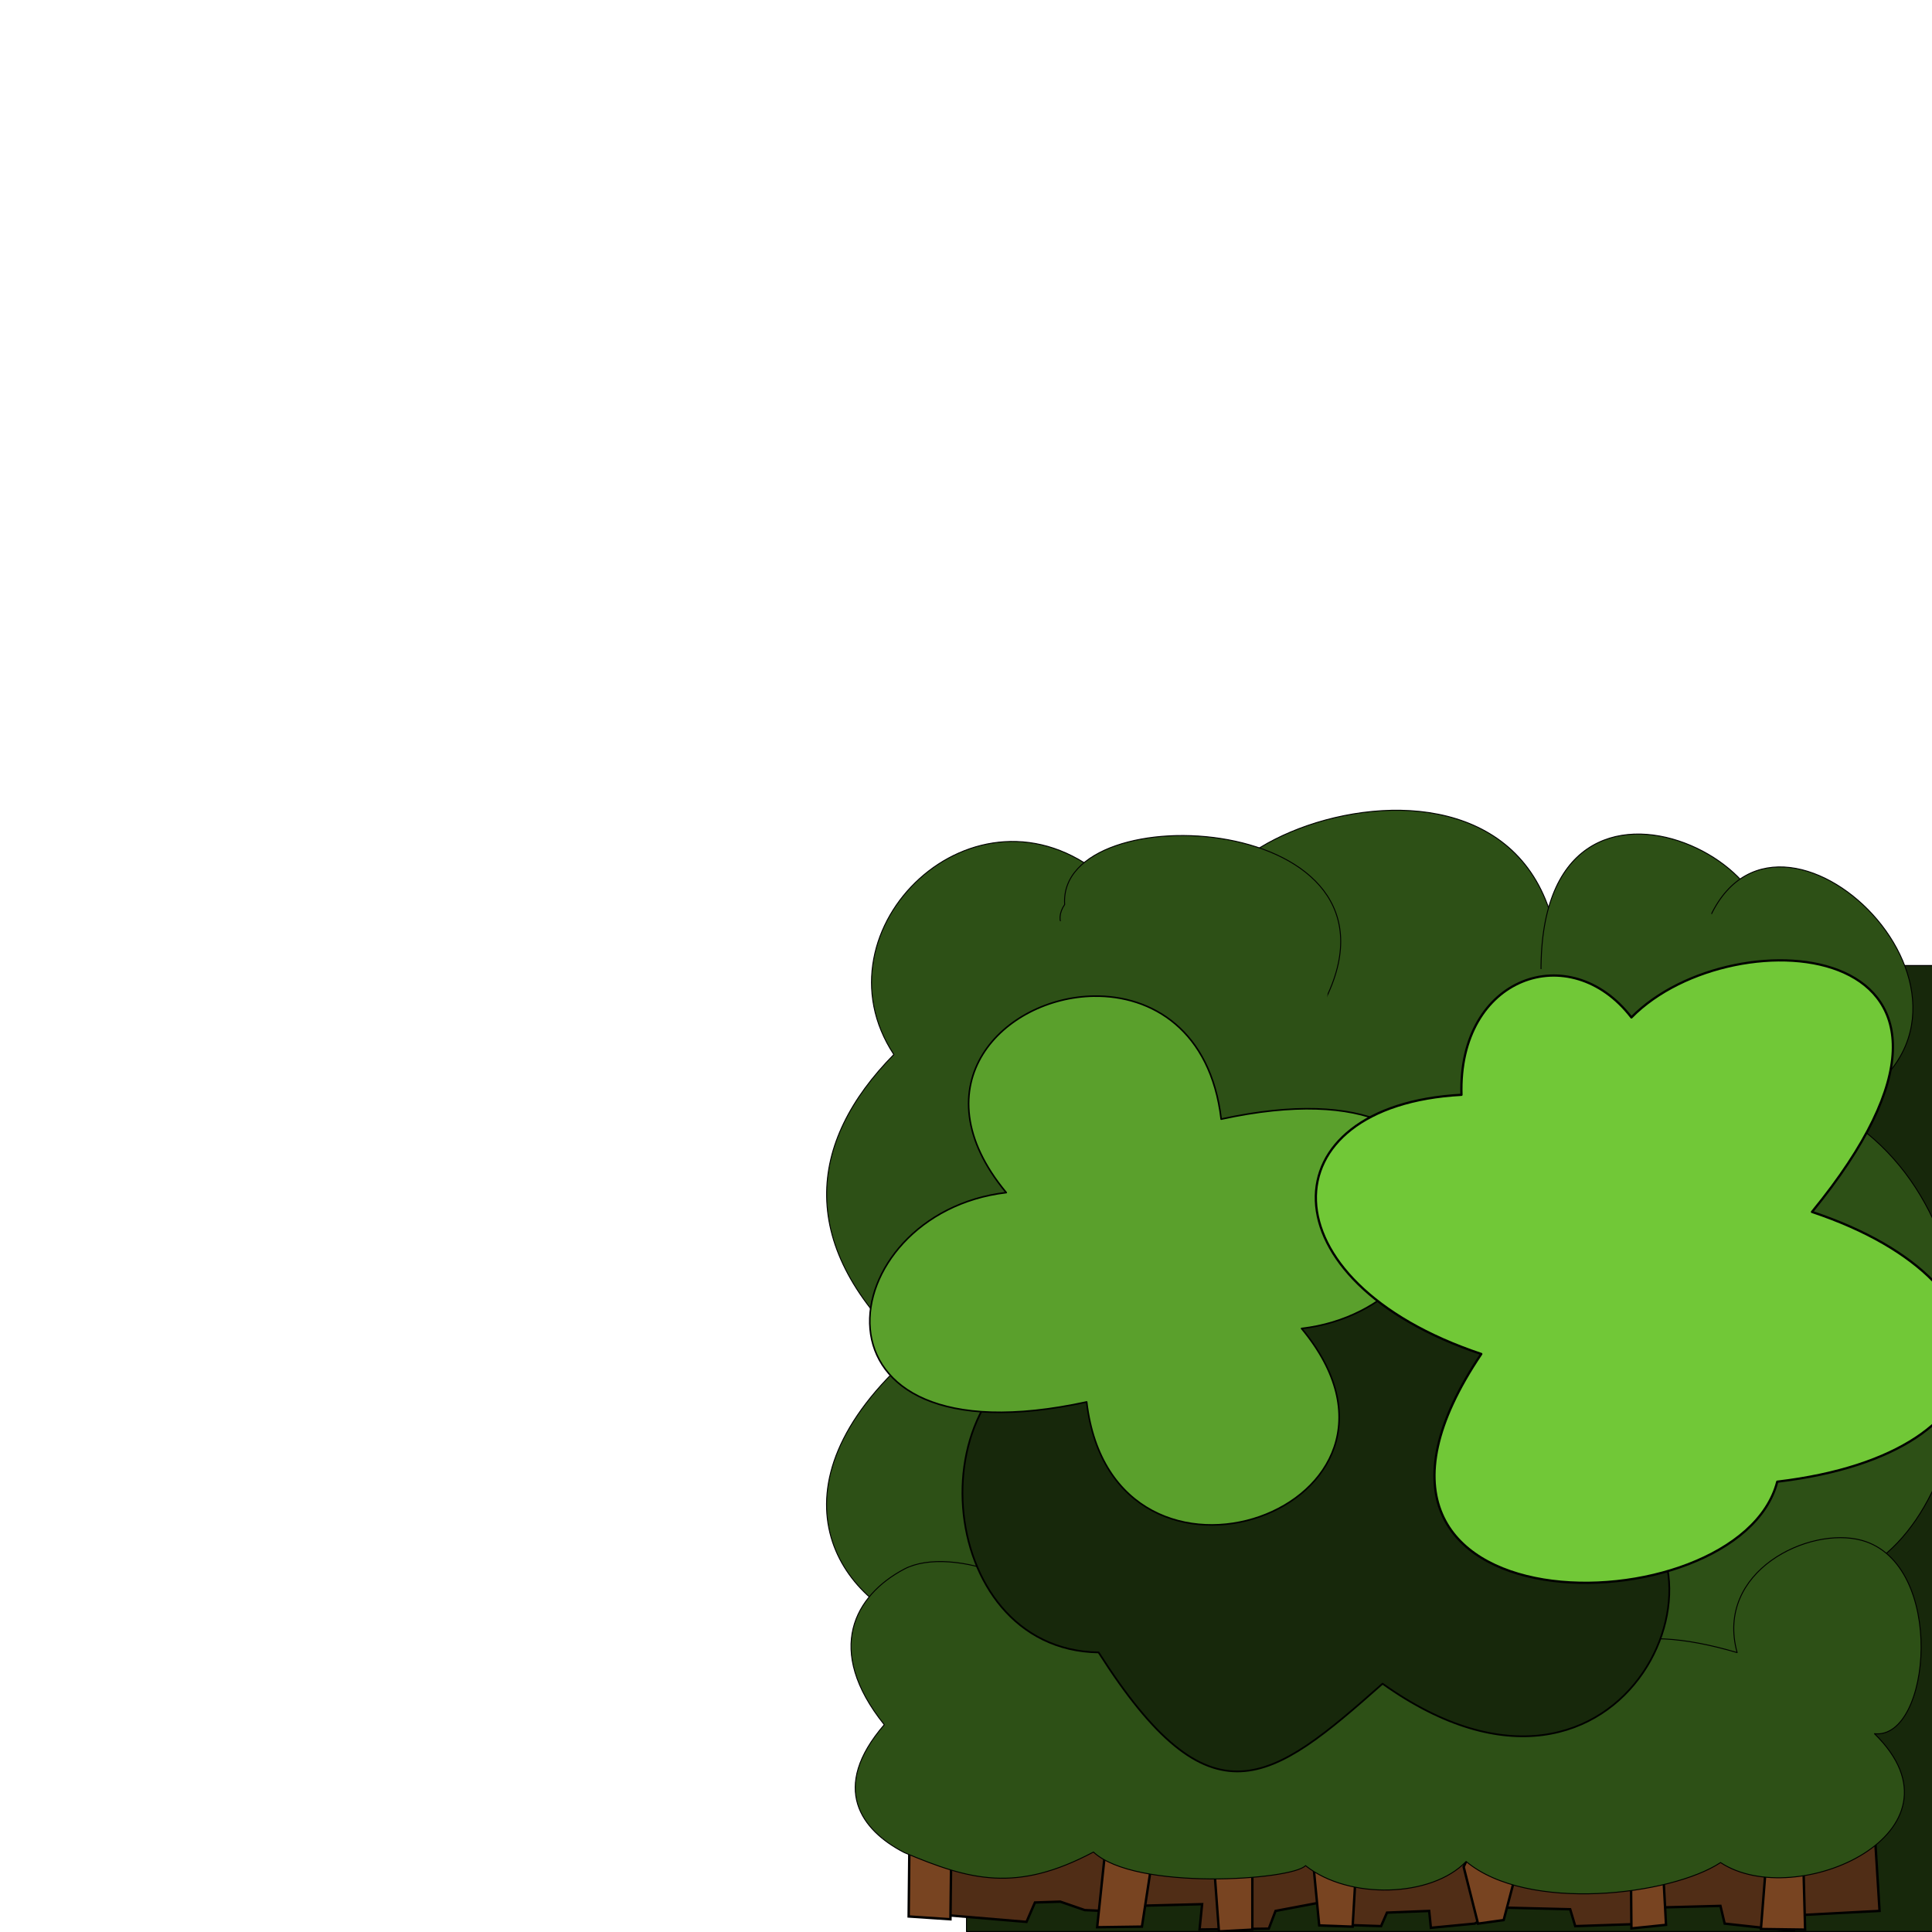
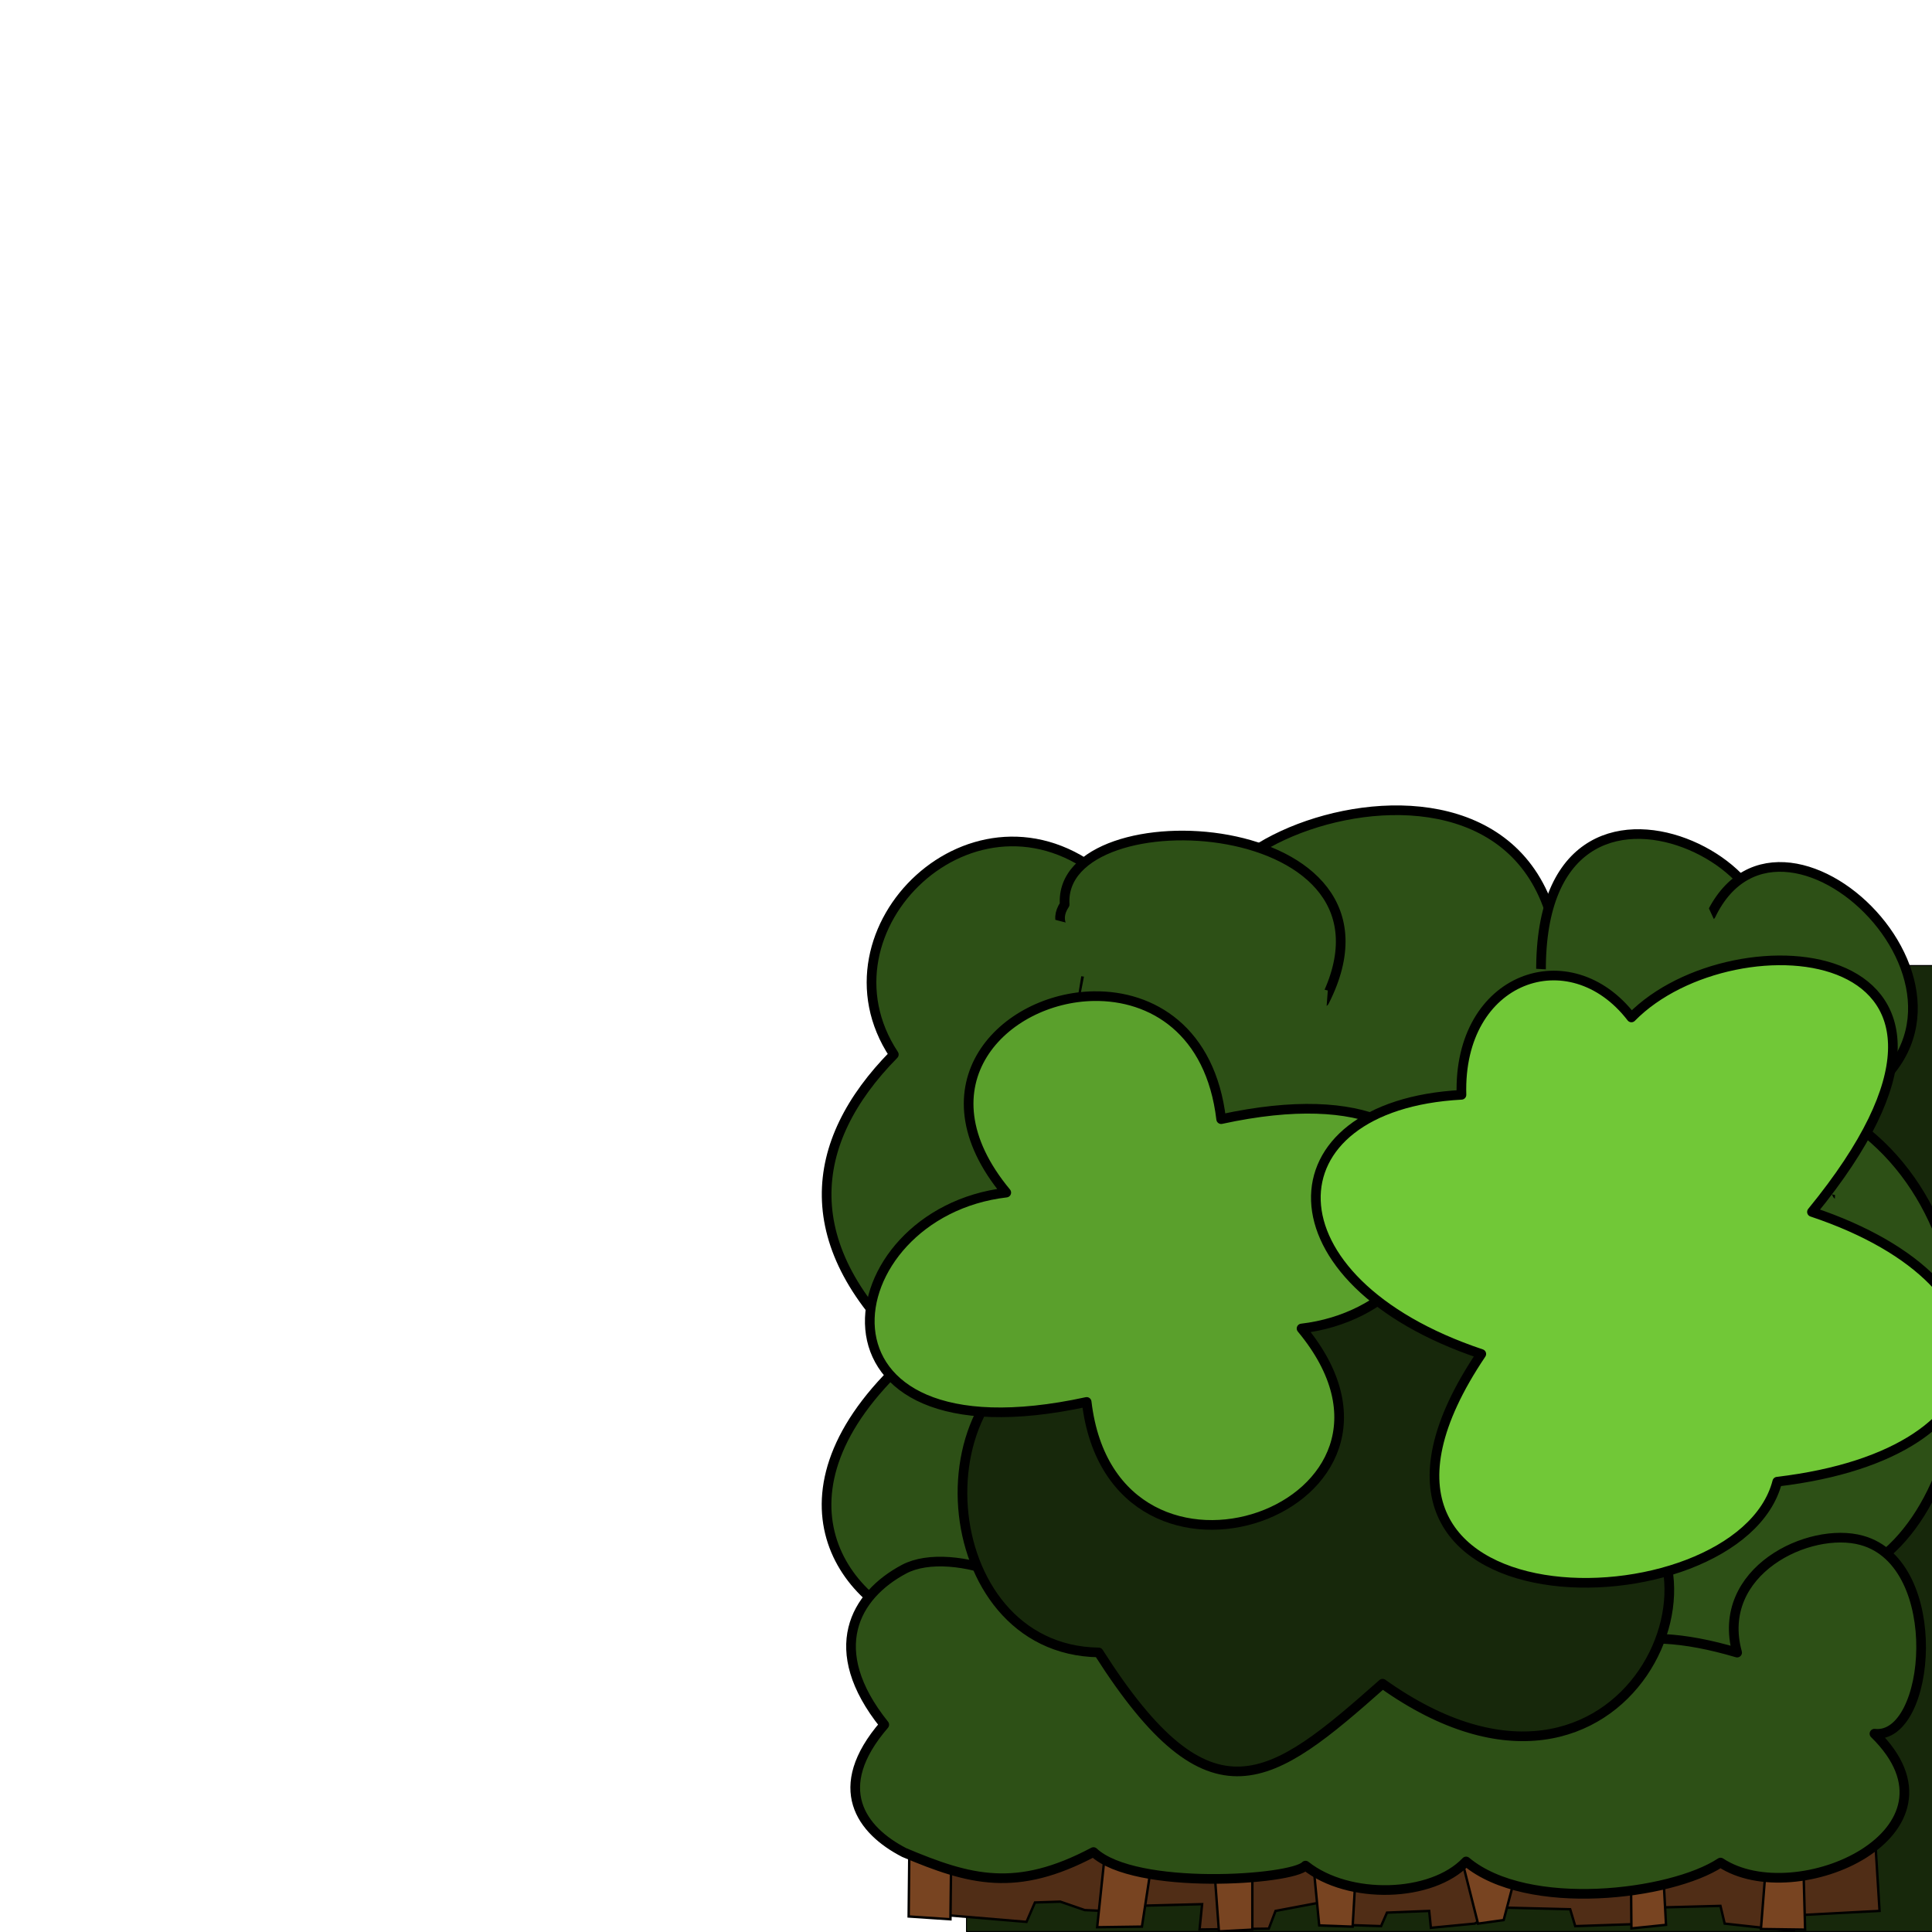
<svg xmlns="http://www.w3.org/2000/svg" width="200" height="200" viewBox="0 0 200 200" id="svg11909" version="1.1">
  <defs id="defs11911" />
  <g id="layer1" transform="translate(0,-852.3622)">
-     <g id="g4868">
-       <rect y="952.312" x="100.05" height="100" width="100" id="rect12457-4" style="fill:#17280b;fill-opacity:1;stroke:#000000;stroke-width:0.1;stroke-linecap:square;stroke-linejoin:round;stroke-miterlimit:4;stroke-dasharray:none;stroke-opacity:1" />
-       <path id="path12713-6" d="m 117.452,1040.215 70.873,1.486 5.723,0 0.524,8.477 -8.345,0.441 -0.524,1.66 -7.166,-0.786 -0.437,-1.835 -6.642,0.175 -0.612,1.66 -7.778,0.262 -0.524,-1.748 -7.079,-0.175 -2.796,1.66 -4.544,0.437 -0.175,-1.748 -4.37,0.175 -0.612,1.398 -5.156,-0.175 -1.136,-2.272 -4.632,0.874 -0.699,1.835 -7.166,0.087 0.262,-2.622 -6.816,0.175 -0.175,1.923 -3.496,-0.087 0.262,-1.311 -1.923,-0.087 -2.534,-0.874 -2.622,0.087 -0.874,2.01 -10.418,-0.879 0.267,-8.434 z" style="fill:#502d16;fill-rule:evenodd;stroke:#000000;stroke-width:0.25;stroke-linecap:butt;stroke-linejoin:miter;stroke-miterlimit:4;stroke-dasharray:none;stroke-opacity:1" />
-       <path id="path12490-7" d="m 152.518,1007.586 a 5.177,2.462 0 0 0 0.019,-0.212 5.177,2.462 0 0 0 -5.178,-2.463 5.177,2.462 0 0 0 -1.703,0.141 5.745,2.841 0 0 0 0.189,-0.709 5.745,2.841 0 0 0 -5.746,-2.84 5.745,2.841 0 0 0 -5.24,1.682 6.124,3.472 0 0 0 -5.367,-1.809 6.124,3.472 0 0 0 -5.678,2.18 7.071,4.293 0 0 0 -5.244,-1.422 7.071,4.293 0 0 0 -1.186,0.061 6.566,4.798 0 0 0 -6.391,-3.723 l 0,0 a 6.566,4.798 0 0 0 -6.566,4.799 6.566,4.798 0 0 1 1.9e-4,0.037" style="fill:#2d5016;fill-opacity:1;stroke:#000000;stroke-width:0.1;stroke-linecap:square;stroke-linejoin:round;stroke-miterlimit:4;stroke-dasharray:none;stroke-opacity:1" />
-       <rect y="952.362" x="100" height="90" width="90" id="rect12506-8" style="fill:#2d5016;fill-opacity:1;stroke:#000000;stroke-width:0;stroke-linecap:square;stroke-linejoin:round;stroke-miterlimit:4;stroke-dasharray:none;stroke-opacity:1" />
-       <g style="fill:#784421" id="g12727-3">
-         <path style="fill:#784421;fill-rule:evenodd;stroke:#000000;stroke-width:0.25;stroke-linecap:butt;stroke-linejoin:miter;stroke-miterlimit:4;stroke-dasharray:none;stroke-opacity:1" d="m 113.578,1051.868 0.742,-7.045 5.067,-0.68 -1.174,7.662 z" id="path12715-0" />
-         <path style="fill:#784421;fill-rule:evenodd;stroke:#000000;stroke-width:0.25;stroke-linecap:butt;stroke-linejoin:miter;stroke-miterlimit:4;stroke-dasharray:none;stroke-opacity:1" d="m 125.627,1044.762 0.556,7.539 3.46,-0.185 0,-7.539 z" id="path12717-0" />
-         <path style="fill:#784421;fill-rule:evenodd;stroke:#000000;stroke-width:0.25;stroke-linecap:butt;stroke-linejoin:miter;stroke-miterlimit:4;stroke-dasharray:none;stroke-opacity:1" d="m 135.947,1045.256 0.618,6.427 3.46,0.124 0.371,-6.427 z" id="path12719-6" />
-         <path style="fill:#784421;fill-rule:evenodd;stroke:#000000;stroke-width:0.25;stroke-linecap:butt;stroke-linejoin:miter;stroke-miterlimit:4;stroke-dasharray:none;stroke-opacity:1" d="m 151.519,1045.627 1.483,5.87 2.657,-0.371 1.73,-6.55 -5.376,-0.062 z" id="path12721-8" />
-         <path style="fill:#784421;fill-rule:evenodd;stroke:#000000;stroke-width:0.25;stroke-linecap:butt;stroke-linejoin:miter;stroke-miterlimit:4;stroke-dasharray:none;stroke-opacity:1" d="m 168.821,1044.576 0.062,7.415 3.584,-0.371 -0.433,-7.971 z" id="path12723-7" />
-         <path style="fill:#784421;fill-rule:evenodd;stroke:#000000;stroke-width:0.25;stroke-linecap:butt;stroke-linejoin:miter;stroke-miterlimit:4;stroke-dasharray:none;stroke-opacity:1" d="m 182.972,1043.402 -0.68,8.651 4.573,0.062 -0.247,-9.207 z" id="path12725-9" />
-       </g>
-       <path id="path12715-0-3" d="m 94.064,1050.754 0.079,-7.752 4.36,-1.52 -0.113,9.563 z" style="fill:#784421;fill-rule:evenodd;stroke:#000000;stroke-width:0.25;stroke-linecap:butt;stroke-linejoin:miter;stroke-miterlimit:4;stroke-dasharray:none;stroke-opacity:1" />
-       <path id="path12678-1" d="m 114.157,943.065 c -13.192,-10.979 -30.18,5.495 -21.628,18.461 -8.95,9.077 -10.257,19.881 1.992,30.978 -15.859,13.925 -7.68,25.946 1.716,28.598 0.811,-0.204 4.671,-3.402 5.534,-3.402 z" style="fill:#2d5016;fill-opacity:1;stroke:#000000;stroke-width:0.1;stroke-linecap:square;stroke-linejoin:round;stroke-miterlimit:4;stroke-dasharray:none;stroke-opacity:1" />
-       <path id="path12689-0" d="m 161.499,954.538 c 0.397,-33.123 -49.131,-13.027 -32.804,-3.474 0.245,0.521 32.804,3.474 32.804,3.474 z" style="fill:#2d5016;fill-opacity:1;stroke:#000000;stroke-width:0.1;stroke-linecap:square;stroke-linejoin:round;stroke-miterlimit:4;stroke-dasharray:none;stroke-opacity:1" />
-       <path id="path12692-9" d="m 159.598,954.202 c -0.04,-0.178 0.021,-0.378 -0.061,-0.538 -0.75,-28.965 33.855,-8.407 19.534,-0.155 0,0.098 -4.514,0.659 -4.526,0.756 z" style="fill:#2d5016;fill-opacity:1;stroke:#000000;stroke-width:0.1;stroke-linecap:square;stroke-linejoin:round;stroke-miterlimit:4;stroke-dasharray:none;stroke-opacity:1" />
-       <path id="path12695-7" transform="translate(0,852.3622)" d="m 177.105,94.744 c -2.932,-1.596 13.1,28.914 13.1,28.914 0.231,0.002 0.671,-0.294 1.203,-0.789 -0.224,2.855 -0.863,11.714 -1.225,16.709 -0.556,-0.113 -1.152,-0.211 -1.803,-0.289 0.452,1.946 3.385,23.732 3.385,23.732 13.836,-5.894 16.952,-37.319 -1.791,-47.966 21.175,-9.884 -5.242,-36.243 -12.869,-20.311 z m 11.275,44.545 c -0.046,-0.197 -0.078,-0.262 -0.078,-0.01 0.027,0.003 0.051,0.007 0.078,0.01 z" style="fill:#2d5016;fill-opacity:1;stroke:#000000;stroke-width:0.1;stroke-linecap:square;stroke-linejoin:round;stroke-miterlimit:4;stroke-dasharray:none;stroke-opacity:1" />
-       <path id="path12616-0" d="m 146.437,972.131 a 3.661,3.214 0 0 1 -1.6e-4,0.002" style="fill:#2d5016;fill-opacity:1;stroke:#000000;stroke-width:0.1;stroke-linecap:square;stroke-linejoin:round;stroke-miterlimit:4;stroke-dasharray:none;stroke-opacity:1" />
-       <path id="path12701-4" d="m 186.86,990.403 2.51,0.335 3.792,25.464 -3.191,-0.765 z" style="fill:#2d5016;fill-opacity:1;fill-rule:evenodd;stroke:#000000;stroke-width:0;stroke-linecap:butt;stroke-linejoin:miter;stroke-miterlimit:4;stroke-dasharray:none;stroke-opacity:1" />
-       <path id="path12703-0" d="m 113.713,945.658 c 0.045,0.179 1.394,1.337 1.394,1.337 l -11.87,67.811 -2.634,-1.027 z" style="fill:#2d5016;fill-opacity:1;fill-rule:evenodd;stroke:#000000;stroke-width:0;stroke-linecap:butt;stroke-linejoin:miter;stroke-miterlimit:4;stroke-dasharray:none;stroke-opacity:1" />
-       <path id="path12705-6" d="m 126.837,951.929 4.062,-0.67 29.84,1.482 -0.179,2.366 z" style="fill:#2d5016;fill-opacity:1;fill-rule:evenodd;stroke:#000000;stroke-width:0;stroke-linecap:butt;stroke-linejoin:miter;stroke-miterlimit:4;stroke-dasharray:none;stroke-opacity:1" />
-       <path id="path12707-0" d="m 158.734,953.575 21.043,-0.839 -0.464,3.158 -18.793,0.091 z" style="fill:#2d5016;fill-opacity:1;fill-rule:evenodd;stroke:#000000;stroke-width:0;stroke-linecap:butt;stroke-linejoin:miter;stroke-miterlimit:4;stroke-dasharray:none;stroke-opacity:1" />
-       <path id="path12709-4" d="m 174.894,947.976 1.936,-1.737 13.894,30.004 -2.729,-0.606 z" style="fill:#2d5016;fill-opacity:1;fill-rule:evenodd;stroke:#000000;stroke-width:0;stroke-linecap:butt;stroke-linejoin:miter;stroke-miterlimit:4;stroke-dasharray:none;stroke-opacity:1" />
-       <path id="path12711-2" d="m 190.403,969.224 2.054,5.223 -1.634,23.415 -2.232,-0.223 z" style="fill:#2d5016;fill-opacity:1;fill-rule:evenodd;stroke:#000000;stroke-width:0;stroke-linecap:butt;stroke-linejoin:miter;stroke-miterlimit:4;stroke-dasharray:none;stroke-opacity:1" />
-       <path id="path12508-1" d="m 111.134,1022.721 c 6.405,-1.336 12.89,-3.476 21.213,5.051 10.003,-5.968 20.779,-3.17 26.901,2.089 3.338,-7.204 9.332,-9.748 20.579,-6.423 -2.32,-8.431 7.46,-13.124 12.903,-11.619 8.767,2.423 7.179,20.673 1.313,20.014 10.411,10.18 -8.092,18.502 -15.933,13.342 -5.109,3.375 -19.975,5.21 -26.34,-0.114 -3.552,3.739 -12.155,3.987 -16.624,0.43 -1.379,1.505 -17.64,2.627 -21.951,-1.405 -7.98,4.232 -12.781,2.922 -19.587,0.052 -4.464,-2.296 -7.722,-6.687 -2.07,-13.235 -6.238,-7.787 -3.045,-13.399 2.06,-16.105 4.895,-2.594 16.433,1.569 17.535,7.923 z" style="fill:#2d5016;fill-opacity:1;stroke:#000000;stroke-width:0.1;stroke-linecap:square;stroke-linejoin:round;stroke-miterlimit:4;stroke-dasharray:none;stroke-opacity:1" />
-       <path id="path12669-9" d="m 141.191,984.782 c -7.885,-15.289 -29.277,-12.484 -29.995,6.585 -16.8,3.01 -14.721,31.807 2.53,32.054 11.624,18.269 17.841,13.481 29.396,3.238 25.574,18.203 38.719,-14.652 22.674,-19.61 4.768,-13.037 -11.49,-24.855 -24.605,-22.268 z" style="fill:#17280b;fill-opacity:1;stroke:#000000;stroke-width:0.18;stroke-linecap:square;stroke-linejoin:round;stroke-miterlimit:4;stroke-dasharray:none;stroke-opacity:1" />
-       <path style="fill:#2d5016;fill-opacity:1;stroke:#000000;stroke-width:0.1;stroke-linecap:square;stroke-linejoin:round;stroke-miterlimit:4;stroke-dasharray:none;stroke-opacity:1" d="m 137.089,956.051 c 10.036,-19.697 -27.643,-21.644 -26.875,-10.056 -4.712,6.991 26.875,10.056 26.875,10.056 z" id="path12689-0-8" />
-       <path style="fill:#2d5016;fill-opacity:1;fill-rule:evenodd;stroke:#000000;stroke-width:0;stroke-linecap:butt;stroke-linejoin:miter;stroke-miterlimit:4;stroke-dasharray:none;stroke-opacity:1" d="m 106.423,952.588 1.938,-5.232 29.093,7.543 -0.179,2.366 z" id="path12705-6-5" />
-       <path id="path12540-6" d="m 113.228,955.482 c -9.262,0.149 -18.361,9.136 -9.059,20.337 -18.156,2.123 -22.205,28.313 8.322,21.671 2.758,23.323 37.595,10.882 22.246,-7.603 18.154,-2.126 22.203,-28.313 -8.322,-21.671 -1.087,-9.191 -7.163,-12.831 -13.187,-12.733 z" style="fill:#5aa02c;fill-opacity:1;stroke:#000000;stroke-width:0.163;stroke-linecap:square;stroke-linejoin:round;stroke-miterlimit:4;stroke-dasharray:none;stroke-opacity:1" />
-       <path d="m 187.574,977.82 c 23.219,-28.369 -8.072,-30.962 -18.69,-20.134 -6.351,-8.255 -17.957,-4.253 -17.593,8.011 -20.244,1.089 -20.625,19.247 2.052,26.828 -19.677,29.206 26.658,28.648 30.638,13.22 25.102,-2.973 26.27,-20.344 3.594,-27.926 z" style="fill:#71c837;fill-opacity:1;stroke:#000000;stroke-width:0.233;stroke-linecap:square;stroke-linejoin:round;stroke-miterlimit:4;stroke-dasharray:none;stroke-opacity:1" id="path12686-9-5" />
+     <rect style="fill:#17280b;fill-opacity:1;stroke:#000000;stroke-width:0.1;stroke-linecap:square;stroke-linejoin:round;stroke-miterlimit:4;stroke-dasharray:none;stroke-opacity:1" id="rect12457-4" width="100" height="100" x="100.05" y="952.312" />
+     <path style="fill:#502d16;fill-rule:evenodd;stroke:#000000;stroke-width:0.25;stroke-linecap:butt;stroke-linejoin:miter;stroke-miterlimit:4;stroke-dasharray:none;stroke-opacity:1" d="m 117.452,1040.215 70.873,1.486 5.723,0 0.524,8.477 -8.345,0.441 -0.524,1.66 -7.166,-0.786 -0.437,-1.835 -6.642,0.175 -0.612,1.66 -7.778,0.262 -0.524,-1.748 -7.079,-0.175 -2.796,1.66 -4.544,0.437 -0.175,-1.748 -4.37,0.175 -0.612,1.398 -5.156,-0.175 -1.136,-2.272 -4.632,0.874 -0.699,1.835 -7.166,0.087 0.262,-2.622 -6.816,0.175 -0.175,1.923 -3.496,-0.087 0.262,-1.311 -1.923,-0.087 -2.534,-0.874 -2.622,0.087 -0.874,2.01 -10.418,-0.879 0.267,-8.434 z" id="path12713-6" />
+     <path style="fill:#2d5016;fill-opacity:1;stroke:#000000;stroke-width:0.1;stroke-linecap:square;stroke-linejoin:round;stroke-miterlimit:4;stroke-dasharray:none;stroke-opacity:1" d="m 152.518,1007.586 a 5.177,2.462 0 0 0 0.019,-0.212 5.177,2.462 0 0 0 -5.178,-2.463 5.177,2.462 0 0 0 -1.703,0.141 5.745,2.841 0 0 0 0.189,-0.709 5.745,2.841 0 0 0 -5.746,-2.84 5.745,2.841 0 0 0 -5.24,1.682 6.124,3.472 0 0 0 -5.367,-1.809 6.124,3.472 0 0 0 -5.678,2.18 7.071,4.293 0 0 0 -5.244,-1.422 7.071,4.293 0 0 0 -1.186,0.061 6.566,4.798 0 0 0 -6.391,-3.723 l 0,0 a 6.566,4.798 0 0 0 -6.566,4.799 6.566,4.798 0 0 1 1.9e-4,0.037" id="path12490-7" />
+     <rect style="fill:#2d5016;fill-opacity:1;stroke:#000000;stroke-width:0;stroke-linecap:square;stroke-linejoin:round;stroke-miterlimit:4;stroke-dasharray:none;stroke-opacity:1" id="rect12506-8" width="90" height="90" x="100" y="952.362" />
+     <g id="g12727-3" style="fill:#784421">
+       <path id="path12715-0" d="m 113.578,1051.868 0.742,-7.045 5.067,-0.68 -1.174,7.662 z" style="fill:#784421;fill-rule:evenodd;stroke:#000000;stroke-width:0.25;stroke-linecap:butt;stroke-linejoin:miter;stroke-miterlimit:4;stroke-dasharray:none;stroke-opacity:1" />
+       <path id="path12717-0" d="m 125.627,1044.762 0.556,7.539 3.46,-0.185 0,-7.539 z" style="fill:#784421;fill-rule:evenodd;stroke:#000000;stroke-width:0.25;stroke-linecap:butt;stroke-linejoin:miter;stroke-miterlimit:4;stroke-dasharray:none;stroke-opacity:1" />
+       <path id="path12719-6" d="m 135.947,1045.256 0.618,6.427 3.46,0.124 0.371,-6.427 z" style="fill:#784421;fill-rule:evenodd;stroke:#000000;stroke-width:0.25;stroke-linecap:butt;stroke-linejoin:miter;stroke-miterlimit:4;stroke-dasharray:none;stroke-opacity:1" />
+       <path id="path12721-8" d="m 151.519,1045.627 1.483,5.87 2.657,-0.371 1.73,-6.55 -5.376,-0.062 z" style="fill:#784421;fill-rule:evenodd;stroke:#000000;stroke-width:0.25;stroke-linecap:butt;stroke-linejoin:miter;stroke-miterlimit:4;stroke-dasharray:none;stroke-opacity:1" />
+       <path id="path12723-7" d="m 168.821,1044.576 0.062,7.415 3.584,-0.371 -0.433,-7.971 z" style="fill:#784421;fill-rule:evenodd;stroke:#000000;stroke-width:0.25;stroke-linecap:butt;stroke-linejoin:miter;stroke-miterlimit:4;stroke-dasharray:none;stroke-opacity:1" />
+       <path id="path12725-9" d="m 182.972,1043.402 -0.68,8.651 4.573,0.062 -0.247,-9.207 z" style="fill:#784421;fill-rule:evenodd;stroke:#000000;stroke-width:0.25;stroke-linecap:butt;stroke-linejoin:miter;stroke-miterlimit:4;stroke-dasharray:none;stroke-opacity:1" />
    </g>
+     <path style="fill:#784421;fill-rule:evenodd;stroke:#000000;stroke-width:0.25;stroke-linecap:butt;stroke-linejoin:miter;stroke-miterlimit:4;stroke-dasharray:none;stroke-opacity:1" d="m 94.064,1050.754 0.079,-7.752 4.36,-1.52 -0.113,9.563 z" id="path12715-0-3" />
+     <path style="fill:#2d5016;fill-opacity:1;stroke:#000000;stroke-width:1;stroke-linecap:square;stroke-linejoin:round;stroke-miterlimit:4;stroke-dasharray:none;stroke-opacity:1" d="m 114.157,943.065 c -13.192,-10.979 -30.18,5.495 -21.628,18.461 -8.95,9.077 -10.257,19.881 1.992,30.978 -15.859,13.925 -7.68,25.946 1.716,28.598 0.811,-0.204 4.671,-3.402 5.534,-3.402 z" id="path12678-1" />
+     <path style="fill:#2d5016;fill-opacity:1;stroke:#000000;stroke-width:1;stroke-linecap:square;stroke-linejoin:round;stroke-miterlimit:4;stroke-dasharray:none;stroke-opacity:1" d="m 161.499,954.538 c 0.397,-33.123 -49.131,-13.027 -32.804,-3.474 0.245,0.521 32.804,3.474 32.804,3.474 z" id="path12689-0" />
+     <path style="fill:#2d5016;fill-opacity:1;stroke:#000000;stroke-width:1;stroke-linecap:square;stroke-linejoin:round;stroke-miterlimit:4;stroke-dasharray:none;stroke-opacity:1" d="m 159.598,954.202 c -0.04,-0.178 0.021,-0.378 -0.061,-0.538 -0.75,-28.965 33.855,-8.407 19.534,-0.155 0,0.098 -4.514,0.659 -4.526,0.756 z" id="path12692-9" />
+     <path style="fill:#2d5016;fill-opacity:1;stroke:#000000;stroke-width:1;stroke-linecap:square;stroke-linejoin:round;stroke-miterlimit:4;stroke-dasharray:none;stroke-opacity:1" d="m 177.105,947.106 c -2.932,-1.596 13.1,28.914 13.1,28.914 0.231,0.002 0.671,-0.294 1.203,-0.789 -0.224,2.855 -0.863,11.714 -1.225,16.709 -0.556,-0.113 -1.152,-0.211 -1.803,-0.289 0.452,1.946 3.385,23.732 3.385,23.732 13.836,-5.894 16.952,-37.319 -1.791,-47.966 21.175,-9.884 -5.242,-36.243 -12.869,-20.311 z m 11.275,44.545 c -0.046,-0.197 -0.078,-0.262 -0.078,-0.01 0.027,0.003 0.051,0.007 0.078,0.01 z" id="path12695-7" />
+     <path style="fill:#2d5016;fill-opacity:1;stroke:#000000;stroke-width:0.1;stroke-linecap:square;stroke-linejoin:round;stroke-miterlimit:4;stroke-dasharray:none;stroke-opacity:1" d="m 146.437,972.131 a 3.661,3.214 0 0 1 -1.6e-4,0.002" id="path12616-0" />
+     <path style="fill:#2d5016;fill-opacity:1;fill-rule:evenodd;stroke:#000000;stroke-width:0;stroke-linecap:butt;stroke-linejoin:miter;stroke-miterlimit:4;stroke-dasharray:none;stroke-opacity:1" d="m 186.86,990.403 2.51,0.335 3.792,25.464 -3.191,-0.765 z" id="path12701-4" />
+     <path style="fill:#2d5016;fill-opacity:1;fill-rule:evenodd;stroke:#000000;stroke-width:0;stroke-linecap:butt;stroke-linejoin:miter;stroke-miterlimit:4;stroke-dasharray:none;stroke-opacity:1" d="m 113.713,945.658 c 0.045,0.179 1.394,1.337 1.394,1.337 l -11.87,67.811 -2.634,-1.027 z" id="path12703-0" />
+     <path style="fill:#2d5016;fill-opacity:1;fill-rule:evenodd;stroke:#000000;stroke-width:0;stroke-linecap:butt;stroke-linejoin:miter;stroke-miterlimit:4;stroke-dasharray:none;stroke-opacity:1" d="m 126.837,951.929 4.062,-0.67 29.84,1.482 -0.179,2.366 z" id="path12705-6" />
+     <path style="fill:#2d5016;fill-opacity:1;fill-rule:evenodd;stroke:#000000;stroke-width:0;stroke-linecap:butt;stroke-linejoin:miter;stroke-miterlimit:4;stroke-dasharray:none;stroke-opacity:1" d="m 158.734,953.575 21.043,-0.839 -0.464,3.158 -18.793,0.091 z" id="path12707-0" />
+     <path style="fill:#2d5016;fill-opacity:1;fill-rule:evenodd;stroke:#000000;stroke-width:0;stroke-linecap:butt;stroke-linejoin:miter;stroke-miterlimit:4;stroke-dasharray:none;stroke-opacity:1" d="m 174.894,947.976 1.936,-1.737 13.894,30.004 -2.729,-0.606 z" id="path12709-4" />
+     <path style="fill:#2d5016;fill-opacity:1;fill-rule:evenodd;stroke:#000000;stroke-width:0;stroke-linecap:butt;stroke-linejoin:miter;stroke-miterlimit:4;stroke-dasharray:none;stroke-opacity:1" d="m 190.403,969.224 2.054,5.223 -1.634,23.415 -2.232,-0.223 z" id="path12711-2" />
+     <path style="fill:#2d5016;fill-opacity:1;stroke:#000000;stroke-width:1;stroke-linecap:square;stroke-linejoin:round;stroke-miterlimit:4;stroke-dasharray:none;stroke-opacity:1" d="m 111.134,1022.721 c 6.405,-1.336 12.89,-3.476 21.213,5.051 10.003,-5.968 20.779,-3.17 26.901,2.089 3.338,-7.204 9.332,-9.748 20.579,-6.423 -2.32,-8.431 7.46,-13.124 12.903,-11.619 8.767,2.423 7.179,20.673 1.313,20.014 10.411,10.18 -8.092,18.502 -15.933,13.342 -5.109,3.375 -19.975,5.21 -26.34,-0.114 -3.552,3.739 -12.155,3.987 -16.624,0.43 -1.379,1.505 -17.64,2.627 -21.951,-1.405 -7.98,4.232 -12.781,2.922 -19.587,0.052 -4.464,-2.296 -7.722,-6.687 -2.07,-13.235 -6.238,-7.787 -3.045,-13.399 2.06,-16.105 4.895,-2.594 16.433,1.569 17.535,7.923 z" id="path12508-1" />
+     <path style="fill:#17280b;fill-opacity:1;stroke:#000000;stroke-width:1;stroke-linecap:square;stroke-linejoin:round;stroke-miterlimit:4;stroke-dasharray:none;stroke-opacity:1" d="m 141.191,984.782 c -7.885,-15.289 -29.277,-12.484 -29.995,6.585 -16.8,3.01 -14.721,31.807 2.53,32.054 11.624,18.269 17.841,13.481 29.396,3.238 25.574,18.203 38.719,-14.652 22.674,-19.61 4.768,-13.037 -11.49,-24.855 -24.605,-22.268 z" id="path12669-9" />
+     <path id="path12689-0-8" d="m 137.089,956.051 c 10.036,-19.697 -27.643,-21.644 -26.875,-10.056 -4.712,6.991 26.875,10.056 26.875,10.056 z" style="fill:#2d5016;fill-opacity:1;stroke:#000000;stroke-width:1;stroke-linecap:square;stroke-linejoin:round;stroke-miterlimit:4;stroke-dasharray:none;stroke-opacity:1" />
+     <path id="path12705-6-5" d="m 106.423,952.588 1.938,-5.232 29.093,7.543 -0.179,2.366 z" style="fill:#2d5016;fill-opacity:1;fill-rule:evenodd;stroke:#000000;stroke-width:0;stroke-linecap:butt;stroke-linejoin:miter;stroke-miterlimit:4;stroke-dasharray:none;stroke-opacity:1" />
+     <path style="fill:#5aa02c;fill-opacity:1;stroke:#000000;stroke-width:1;stroke-linecap:square;stroke-linejoin:round;stroke-miterlimit:4;stroke-dasharray:none;stroke-opacity:1" d="m 113.228,955.482 c -9.262,0.149 -18.361,9.136 -9.059,20.337 -18.156,2.123 -22.205,28.313 8.322,21.671 2.758,23.323 37.595,10.882 22.246,-7.603 18.154,-2.126 22.203,-28.313 -8.322,-21.671 -1.087,-9.191 -7.163,-12.831 -13.187,-12.733 z" id="path12540-6" />
+     <path id="path12686-9-5" style="fill:#71c837;fill-opacity:1;stroke:#000000;stroke-width:1;stroke-linecap:square;stroke-linejoin:round;stroke-miterlimit:4;stroke-dasharray:none;stroke-opacity:1" d="m 187.574,977.82 c 23.219,-28.369 -8.072,-30.962 -18.69,-20.134 -6.351,-8.255 -17.957,-4.253 -17.593,8.011 -20.244,1.089 -20.625,19.247 2.052,26.828 -19.677,29.206 26.658,28.648 30.638,13.22 25.102,-2.973 26.27,-20.344 3.594,-27.926 z" />
  </g>
</svg>
